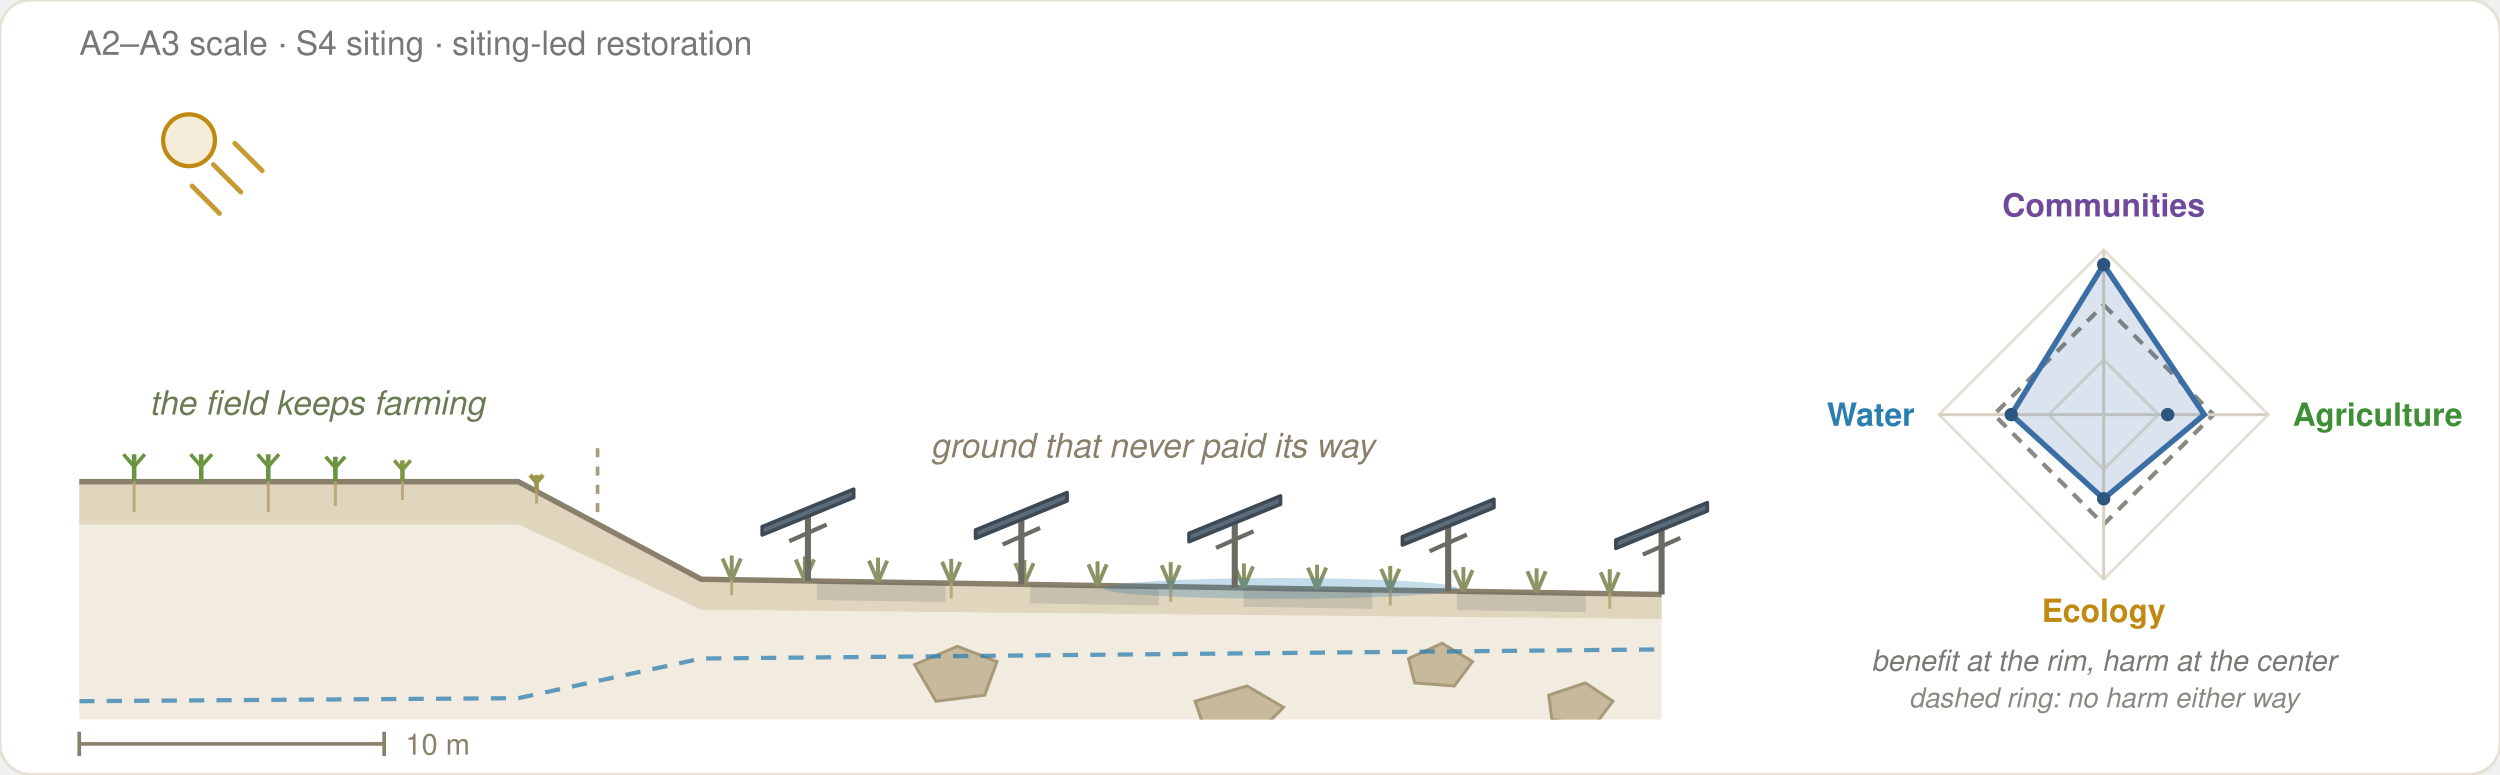
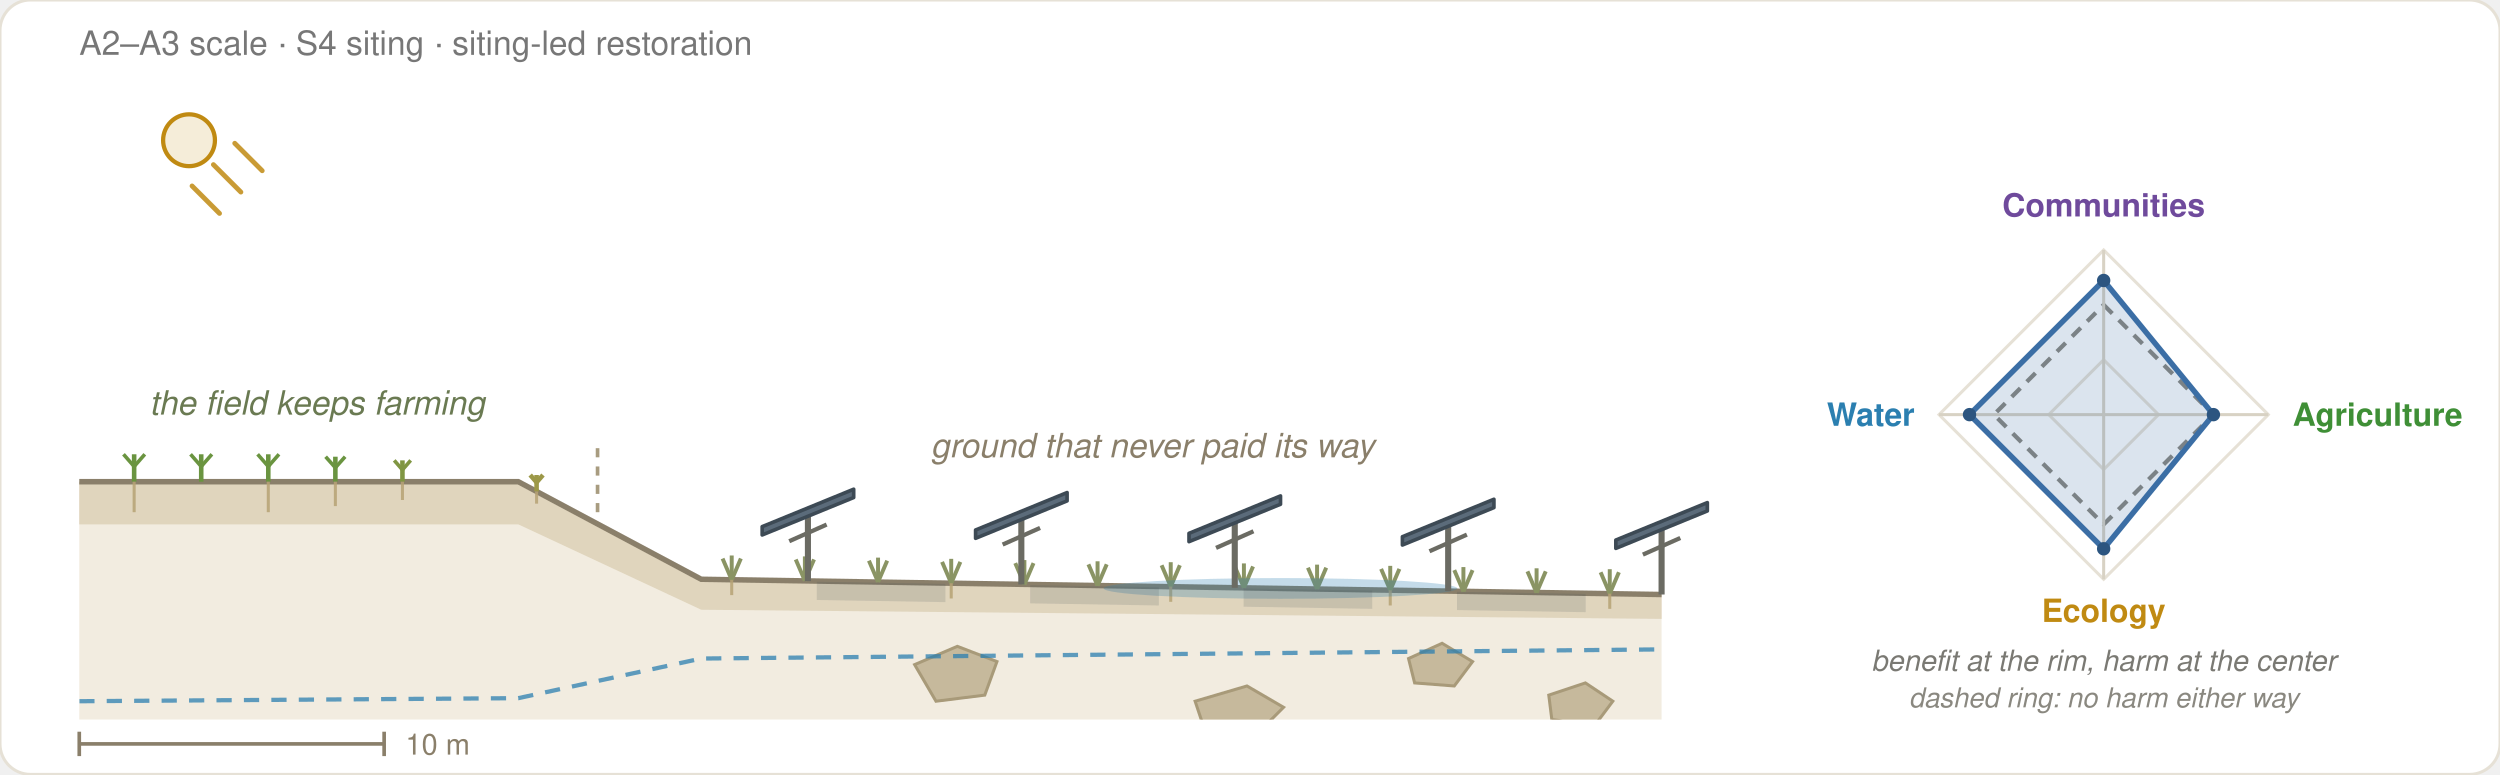
<svg xmlns="http://www.w3.org/2000/svg" viewBox="0 14 820 254" width="820" height="254" font-family="Helvetica, Arial, sans-serif" role="img">
  <defs>
    <g id="module">
      <line x1="-9" y1="16" x2="9" y2="8" stroke="#6b6b63" stroke-width="1.4" vector-effect="non-scaling-stroke" />
      <polygon points="-22,9 22,-9 22,-5 -22,13" fill="#5b6b7a" stroke="#3d4a55" stroke-width="1.2" stroke-linejoin="round" vector-effect="non-scaling-stroke" />
    </g>
    <g id="crop">
      <line x1="0" y1="0" x2="0" y2="-9" stroke="#6a9440" stroke-width="1.5" />
      <line x1="0" y1="-5" x2="-3.5" y2="-9" stroke="#6a9440" stroke-width="1.2" />
      <line x1="0" y1="-5" x2="3.5" y2="-9" stroke="#6a9440" stroke-width="1.2" />
    </g>
    <g id="crop-82">
      <line x1="0" y1="0" x2="0" y2="-8.2" stroke="#6a9440" stroke-width="1.5" />
      <line x1="0" y1="-4.6" x2="-3.2" y2="-8.2" stroke="#6a9440" stroke-width="1.2" />
      <line x1="0" y1="-4.6" x2="3.2" y2="-8.2" stroke="#6a9440" stroke-width="1.2" />
    </g>
    <g id="crop-70">
      <line x1="0" y1="0" x2="0" y2="-7" stroke="#809642" stroke-width="1.5" />
      <line x1="0" y1="-3.9" x2="-2.7" y2="-7" stroke="#809642" stroke-width="1.2" />
      <line x1="0" y1="-3.9" x2="2.7" y2="-7" stroke="#809642" stroke-width="1.2" />
    </g>
    <g id="crop-54">
      <line x1="0" y1="0" x2="0" y2="-5.4" stroke="#9c9848" stroke-width="1.5" />
      <line x1="0" y1="-3.0" x2="-2.1" y2="-5.4" stroke="#9c9848" stroke-width="1.5" />
      <line x1="0" y1="-3.0" x2="2.1" y2="-5.4" stroke="#9c9848" stroke-width="1.5" />
    </g>
    <g id="tuft">
      <line x1="0" y1="0" x2="-3" y2="-7" stroke="#8a9464" stroke-width="1.3" />
      <line x1="0" y1="0" x2="0" y2="-8" stroke="#8a9464" stroke-width="1.3" />
      <line x1="0" y1="0" x2="3" y2="-7" stroke="#8a9464" stroke-width="1.3" />
    </g>
    <clipPath id="soilclip">
      <path d="M26,172 L170,172 L230,204 L545,209 L545,250 L26,250 Z" />
    </clipPath>
  </defs>
  <rect y="14" width="820" height="254" rx="10" fill="#ffffff" stroke="#e6e1d6" />
  <text x="26" y="32" fill="#777" font-size="11">A2–A3 scale · S4 siting · siting-led restoration</text>
  <g stroke="#c08a12" stroke-linecap="round">
    <circle cx="62" cy="60" r="8.5" fill="#c08a12" fill-opacity="0.16" stroke-width="1.4" />
    <g stroke-width="1.6" opacity="0.85">
      <line x1="63" y1="75" x2="72" y2="84" />
      <line x1="70" y1="68" x2="79" y2="77" />
      <line x1="77" y1="61" x2="86" y2="70" />
    </g>
  </g>
  <path d="M26,172 L170,172 L230,204 L545,209 L545,250 L26,250 Z" fill="#f2ece0" />
  <g clip-path="url(#soilclip)">
    <path d="M26,172 L170,172 L230,204 L545,209 L545,217 L230,214 L170,186 L26,186 Z" fill="#e0d5bd" />
    <path d="M300,232 l14,-6 l13,5 l-4,11 l-16,2 z" fill="#c6b99c" stroke="#a89a79" stroke-width="1" />
    <path d="M392,244 l17,-5 l12,7 l-9,9 l-17,-2 z" fill="#c6b99c" stroke="#a89a79" stroke-width="1" />
    <path d="M462,230 l11,-5 l10,6 l-6,8 l-13,-1 z" fill="#c6b99c" stroke="#a89a79" stroke-width="1" />
    <path d="M508,242 l12,-4 l9,6 l-6,8 l-14,-2 z" fill="#c6b99c" stroke="#a89a79" stroke-width="1" />
    <path d="M26,244 L170,243 L230,230 L545,227" fill="none" stroke="#2b7fb0" stroke-width="1.4" stroke-dasharray="5 4" opacity="0.75" />
  </g>
  <path d="M26,172 L170,172 L230,204 L545,209" fill="none" stroke="#8a7f6a" stroke-width="1.8" />
  <g>
    <use href="#crop" x="44" y="172" />
    <use href="#crop" x="66" y="172" />
    <use href="#crop" x="88" y="172" />
    <use href="#crop-82" x="110" y="172" />
    <use href="#crop-70" x="132" y="172" />
    <use href="#crop-54" x="176" y="175.2" />
  </g>
  <g stroke="#b6a274" stroke-width="1" opacity="0.85">
    <path d="M44,172 v10" />
    <path d="M88,172 v10" />
    <path d="M110,172 v8" />
    <path d="M132,172 v6" />
    <path d="M176,175.2 v4" />
  </g>
  <g>
    <use href="#tuft" x="240" y="204.2" />
    <use href="#tuft" x="264" y="204.5" />
    <use href="#tuft" x="288" y="204.9" />
    <use href="#tuft" x="312" y="205.3" />
    <use href="#tuft" x="336" y="205.7" />
    <use href="#tuft" x="360" y="206.1" />
    <use href="#tuft" x="384" y="206.4" />
    <use href="#tuft" x="408" y="206.8" />
    <use href="#tuft" x="432" y="207.2" />
    <use href="#tuft" x="456" y="207.6" />
    <use href="#tuft" x="480" y="208.0" />
    <use href="#tuft" x="504" y="208.4" />
    <use href="#tuft" x="528" y="208.7" />
  </g>
  <g stroke="#b6a274" stroke-width="1" opacity="0.85">
    <path d="M240,204.2 v5" />
    <path d="M312,205.3 v5" />
    <path d="M384,206.4 v5" />
    <path d="M456,207.6 v5" />
    <path d="M528,208.7 v5" />
  </g>
  <ellipse cx="420" cy="207" rx="58" ry="3.4" fill="#2b7fb0" opacity="0.28" />
  <g fill="#3d4a55" opacity="0.16">
    <path d="M267.9,204.8 L310.1,205.5 L310.1,211.5 L267.9,210.8 Z" />
    <path d="M337.9,205.9 L380.1,206.6 L380.1,212.6 L337.9,211.9 Z" />
    <path d="M407.9,207.0 L450.1,207.7 L450.1,213.7 L407.9,213.0 Z" />
    <path d="M477.9,208.1 L520.1,208.8 L520.1,214.8 L477.9,214.1 Z" />
  </g>
  <line x1="265" y1="204.6" x2="265" y2="180.6" stroke="#6b6b63" stroke-width="2" />
  <use href="#module" transform="translate(265,180.6) scale(0.682)" />
  <line x1="335" y1="205.7" x2="335" y2="181.7" stroke="#6b6b63" stroke-width="2" />
  <use href="#module" transform="translate(335,181.7) scale(0.682)" />
  <line x1="405" y1="206.8" x2="405" y2="182.8" stroke="#6b6b63" stroke-width="2" />
  <use href="#module" transform="translate(405,182.8) scale(0.682)" />
  <line x1="475" y1="207.9" x2="475" y2="183.9" stroke="#6b6b63" stroke-width="2" />
  <use href="#module" transform="translate(475,183.9) scale(0.682)" />
  <line x1="545" y1="209" x2="545" y2="185" stroke="#6b6b63" stroke-width="2" />
  <use href="#module" transform="translate(545,185) scale(0.682)" />
  <path d="M196,182 v-24" stroke="#a89c80" stroke-width="1.2" stroke-dasharray="3 3" />
  <text x="104" y="150" fill="#6a7a52" font-size="11" font-style="italic" text-anchor="middle">the field keeps farming</text>
  <text x="378" y="164" fill="#8a7f6a" font-size="11" font-style="italic" text-anchor="middle">ground that never paid its way</text>
  <g stroke="#8a7f6a" stroke-width="1.2" fill="none">
    <path d="M26,258 h100" />
    <path d="M26,254 v8" />
    <path d="M126,254 v8" />
  </g>
  <text x="133" y="261.5" fill="#8a7f6a" font-size="9.5">10 m</text>
  <polygon points="690,132 708,150 690,168 672,150" fill="none" stroke="#e6e1d6" stroke-width="1" />
  <polygon points="690,114 726,150 690,186 654,150" fill="none" stroke="#8a8880" stroke-width="1.4" stroke-dasharray="4 3" />
  <polygon points="690,96 744,150 690,204 636,150" fill="none" stroke="#e6e1d6" stroke-width="1" />
  <line x1="690" y1="150" x2="690" y2="96" stroke="#d8d2c4" stroke-width="1" />
  <line x1="690" y1="150" x2="744" y2="150" stroke="#d8d2c4" stroke-width="1" />
  <line x1="690" y1="150" x2="690" y2="204" stroke="#d8d2c4" stroke-width="1" />
  <line x1="690" y1="150" x2="636" y2="150" stroke="#d8d2c4" stroke-width="1" />
  <text x="690" y="85" fill="#6f4a9c" font-size="10.5" font-weight="600" text-anchor="middle">Communities</text>
  <text x="752" y="150" fill="#3f8f36" font-size="10.5" font-weight="600" text-anchor="start" dominant-baseline="middle">Agriculture</text>
  <text x="690" y="218" fill="#c08a12" font-size="10.5" font-weight="600" text-anchor="middle">Ecology</text>
  <text x="628" y="150" fill="#2b7fb0" font-size="10.5" font-weight="600" text-anchor="end" dominant-baseline="middle">Water</text>
-   <polygon points="690.0,100.8 723.0,150.0 690.0,177.6 659.7,150.0" fill="#3b6ea5" fill-opacity="0.18" stroke="#3b6ea5" stroke-width="1.8" />
-   <circle cx="690.0" cy="100.8" r="2.2" fill="#2c5580" />
-   <circle cx="711.0" cy="150" r="2.2" fill="#2c5580" />
-   <circle cx="690.0" cy="177.6" r="2.2" fill="#2c5580" />
-   <circle cx="659.7" cy="150.0" r="2.2" fill="#2c5580" />
+   <polygon points="690,106 726,150 690,194 646,150" fill="#3b6ea5" fill-opacity="0.18" stroke="#3b6ea5" stroke-width="1.8" />
+   <circle cx="690" cy="106" r="2.2" fill="#2c5580" />
+   <circle cx="726" cy="150" r="2.2" fill="#2c5580" />
+   <circle cx="690" cy="194" r="2.2" fill="#2c5580" />
+   <circle cx="646" cy="150" r="2.2" fill="#2c5580" />
  <text x="690" y="234" fill="#7a7973" font-size="9.5" font-style="italic" text-anchor="middle">benefit at the rim, harm at the center</text>
  <text x="690" y="246" fill="#8a8880" font-size="9" font-style="italic" text-anchor="middle">dashed ring: no harm either way</text>
</svg>
